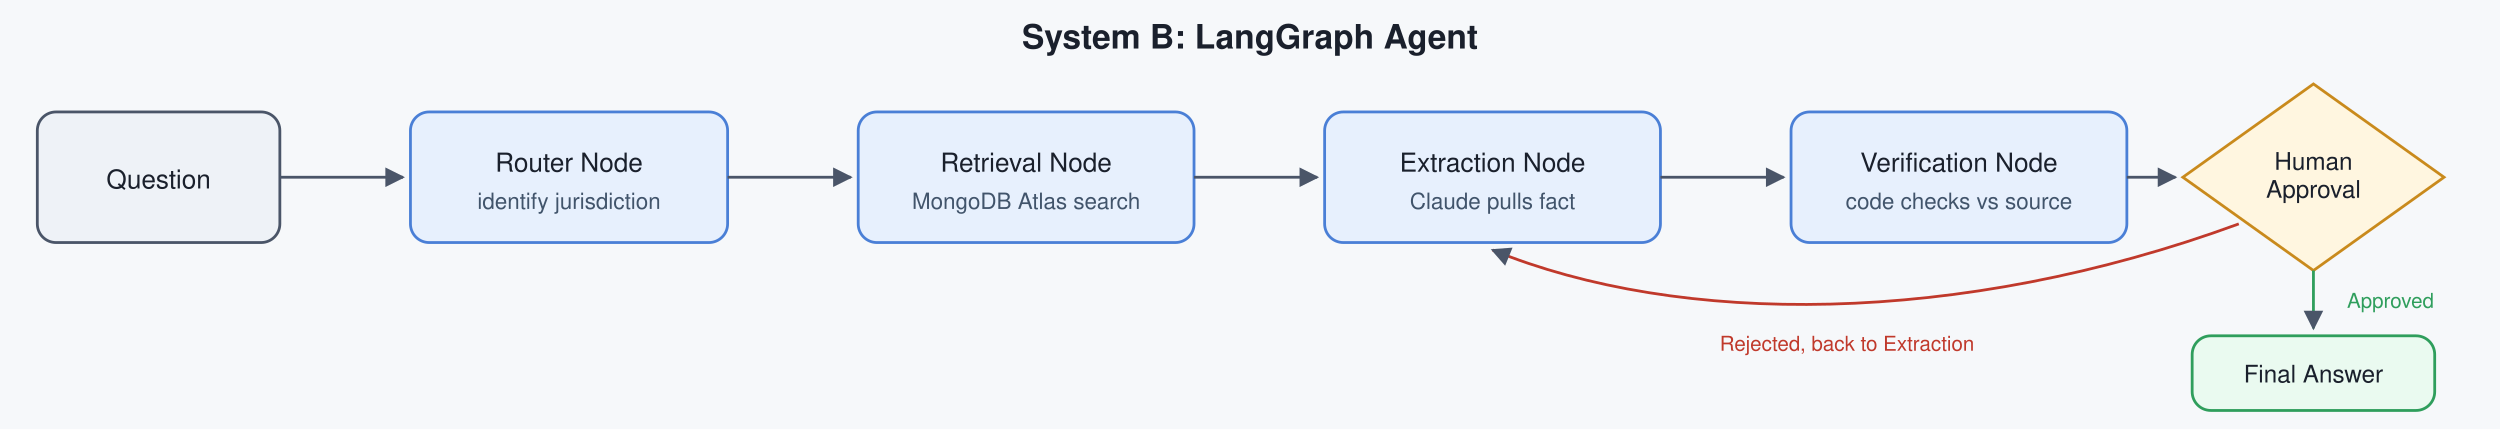
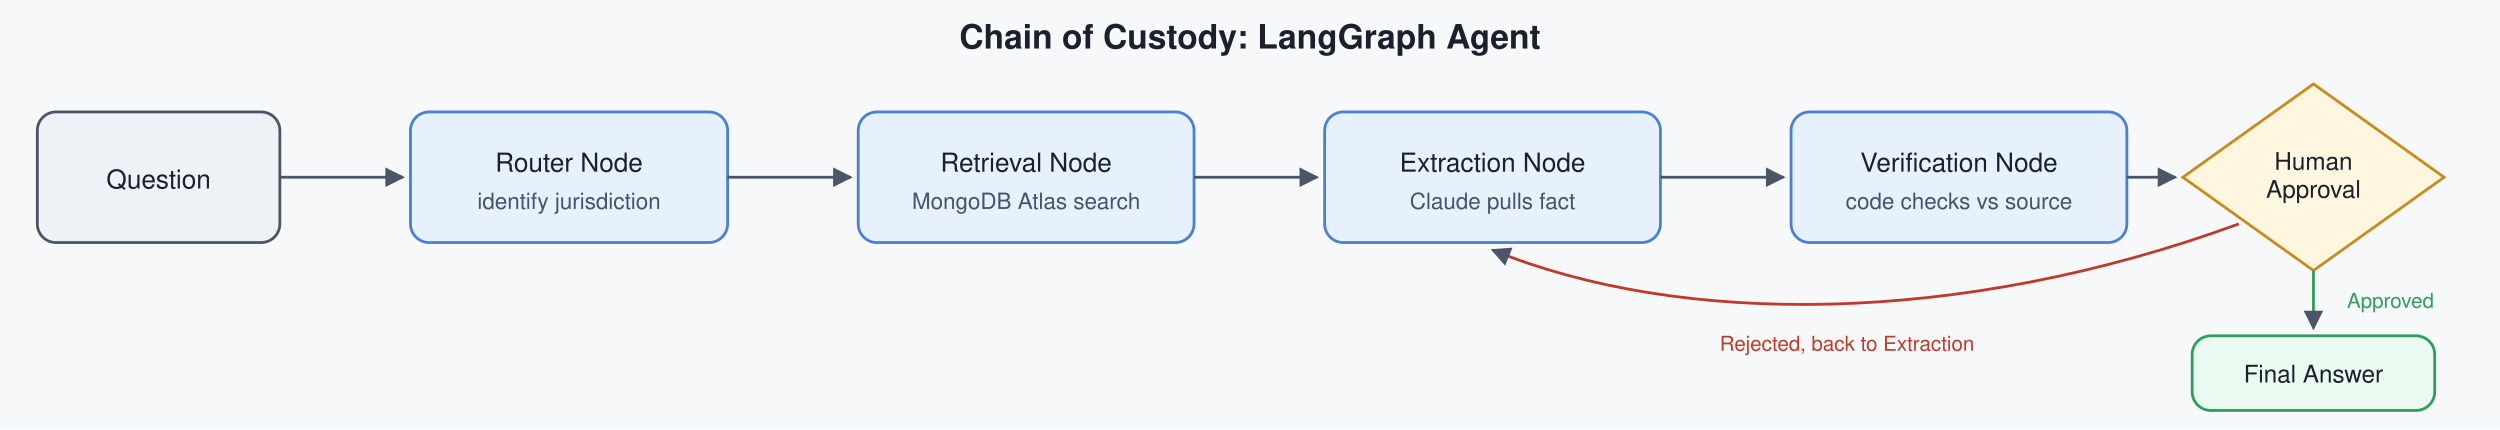
<svg xmlns="http://www.w3.org/2000/svg" viewBox="0 0 1340 230" font-family="Helvetica, Arial, sans-serif">
  <defs>
    <marker id="arrowB" viewBox="0 0 10 10" refX="9" refY="5" markerWidth="7" markerHeight="7" orient="auto-start-reverse">
      <path d="M0,0 L10,5 L0,10 z" fill="#4a5568" />
    </marker>
  </defs>
  <rect x="0" y="0" width="1340" height="230" fill="#f6f8fa" />
-   <text x="670" y="26" text-anchor="middle" font-size="18" font-weight="bold" fill="#1a202c">System B: LangGraph Agent</text>
+   <text x="670" y="26" text-anchor="middle" font-size="18" font-weight="bold" fill="#1a202c">Chain of Custody: LangGraph Agent</text>
  <rect x="20" y="60" width="130" height="70" rx="10" fill="#eef2f7" stroke="#4a5568" stroke-width="1.5" />
  <text x="85" y="101" text-anchor="middle" font-size="14" fill="#1a202c">Question</text>
  <rect x="220" y="60" width="170" height="70" rx="10" fill="#e7f0fd" stroke="#4a7fd6" stroke-width="1.5" />
  <text x="305" y="92" text-anchor="middle" font-size="14" fill="#1a202c">Router Node</text>
  <text x="305" y="112" text-anchor="middle" font-size="12" fill="#41546b">identify jurisdiction</text>
  <rect x="460" y="60" width="180" height="70" rx="10" fill="#e7f0fd" stroke="#4a7fd6" stroke-width="1.5" />
  <text x="550" y="92" text-anchor="middle" font-size="14" fill="#1a202c">Retrieval Node</text>
  <text x="550" y="112" text-anchor="middle" font-size="12" fill="#41546b">MongoDB Atlas search</text>
  <rect x="710" y="60" width="180" height="70" rx="10" fill="#e7f0fd" stroke="#4a7fd6" stroke-width="1.5" />
  <text x="800" y="92" text-anchor="middle" font-size="14" fill="#1a202c">Extraction Node</text>
  <text x="800" y="112" text-anchor="middle" font-size="12" fill="#41546b">Claude pulls fact</text>
  <rect x="960" y="60" width="180" height="70" rx="10" fill="#e7f0fd" stroke="#4a7fd6" stroke-width="1.5" />
  <text x="1050" y="92" text-anchor="middle" font-size="14" fill="#1a202c">Verification Node</text>
  <text x="1050" y="112" text-anchor="middle" font-size="12" fill="#41546b">code checks vs source</text>
  <polygon points="1240,45 1310,95 1240,145 1170,95" fill="#fff6e0" stroke="#c98a1c" stroke-width="1.5" />
  <text x="1240" y="91" text-anchor="middle" font-size="13" fill="#1a202c">Human</text>
  <text x="1240" y="106" text-anchor="middle" font-size="13" fill="#1a202c">Approval</text>
  <rect x="1240" y="180" width="80" height="1" fill="none" />
  <rect x="1170" y="185" width="150" height="0" fill="none" />
  <line x1="150" y1="95" x2="216" y2="95" stroke="#4a5568" stroke-width="1.5" marker-end="url(#arrowB)" />
  <line x1="390" y1="95" x2="456" y2="95" stroke="#4a5568" stroke-width="1.5" marker-end="url(#arrowB)" />
  <line x1="640" y1="95" x2="706" y2="95" stroke="#4a5568" stroke-width="1.5" marker-end="url(#arrowB)" />
  <line x1="890" y1="95" x2="956" y2="95" stroke="#4a5568" stroke-width="1.5" marker-end="url(#arrowB)" />
  <line x1="1140" y1="95" x2="1166" y2="95" stroke="#4a5568" stroke-width="1.5" marker-end="url(#arrowB)" />
  <rect x="1175" y="180" width="130" height="40" rx="10" fill="#eafaf0" stroke="#2f9e5c" stroke-width="1.5" />
  <text x="1240" y="205" text-anchor="middle" font-size="13" fill="#1a202c">Final Answer</text>
  <line x1="1240" y1="145" x2="1240" y2="176" stroke="#2f9e5c" stroke-width="1.5" marker-end="url(#arrowB)" />
  <text x="1258" y="165" font-size="11" fill="#2f9e5c">Approved</text>
  <path d="M1200,120 C1050,175 900,175 800,134" fill="none" stroke="#c0392b" stroke-width="1.5" marker-end="url(#arrowB)" />
  <text x="990" y="188" text-anchor="middle" font-size="11" fill="#c0392b">Rejected, back to Extraction</text>
</svg>
